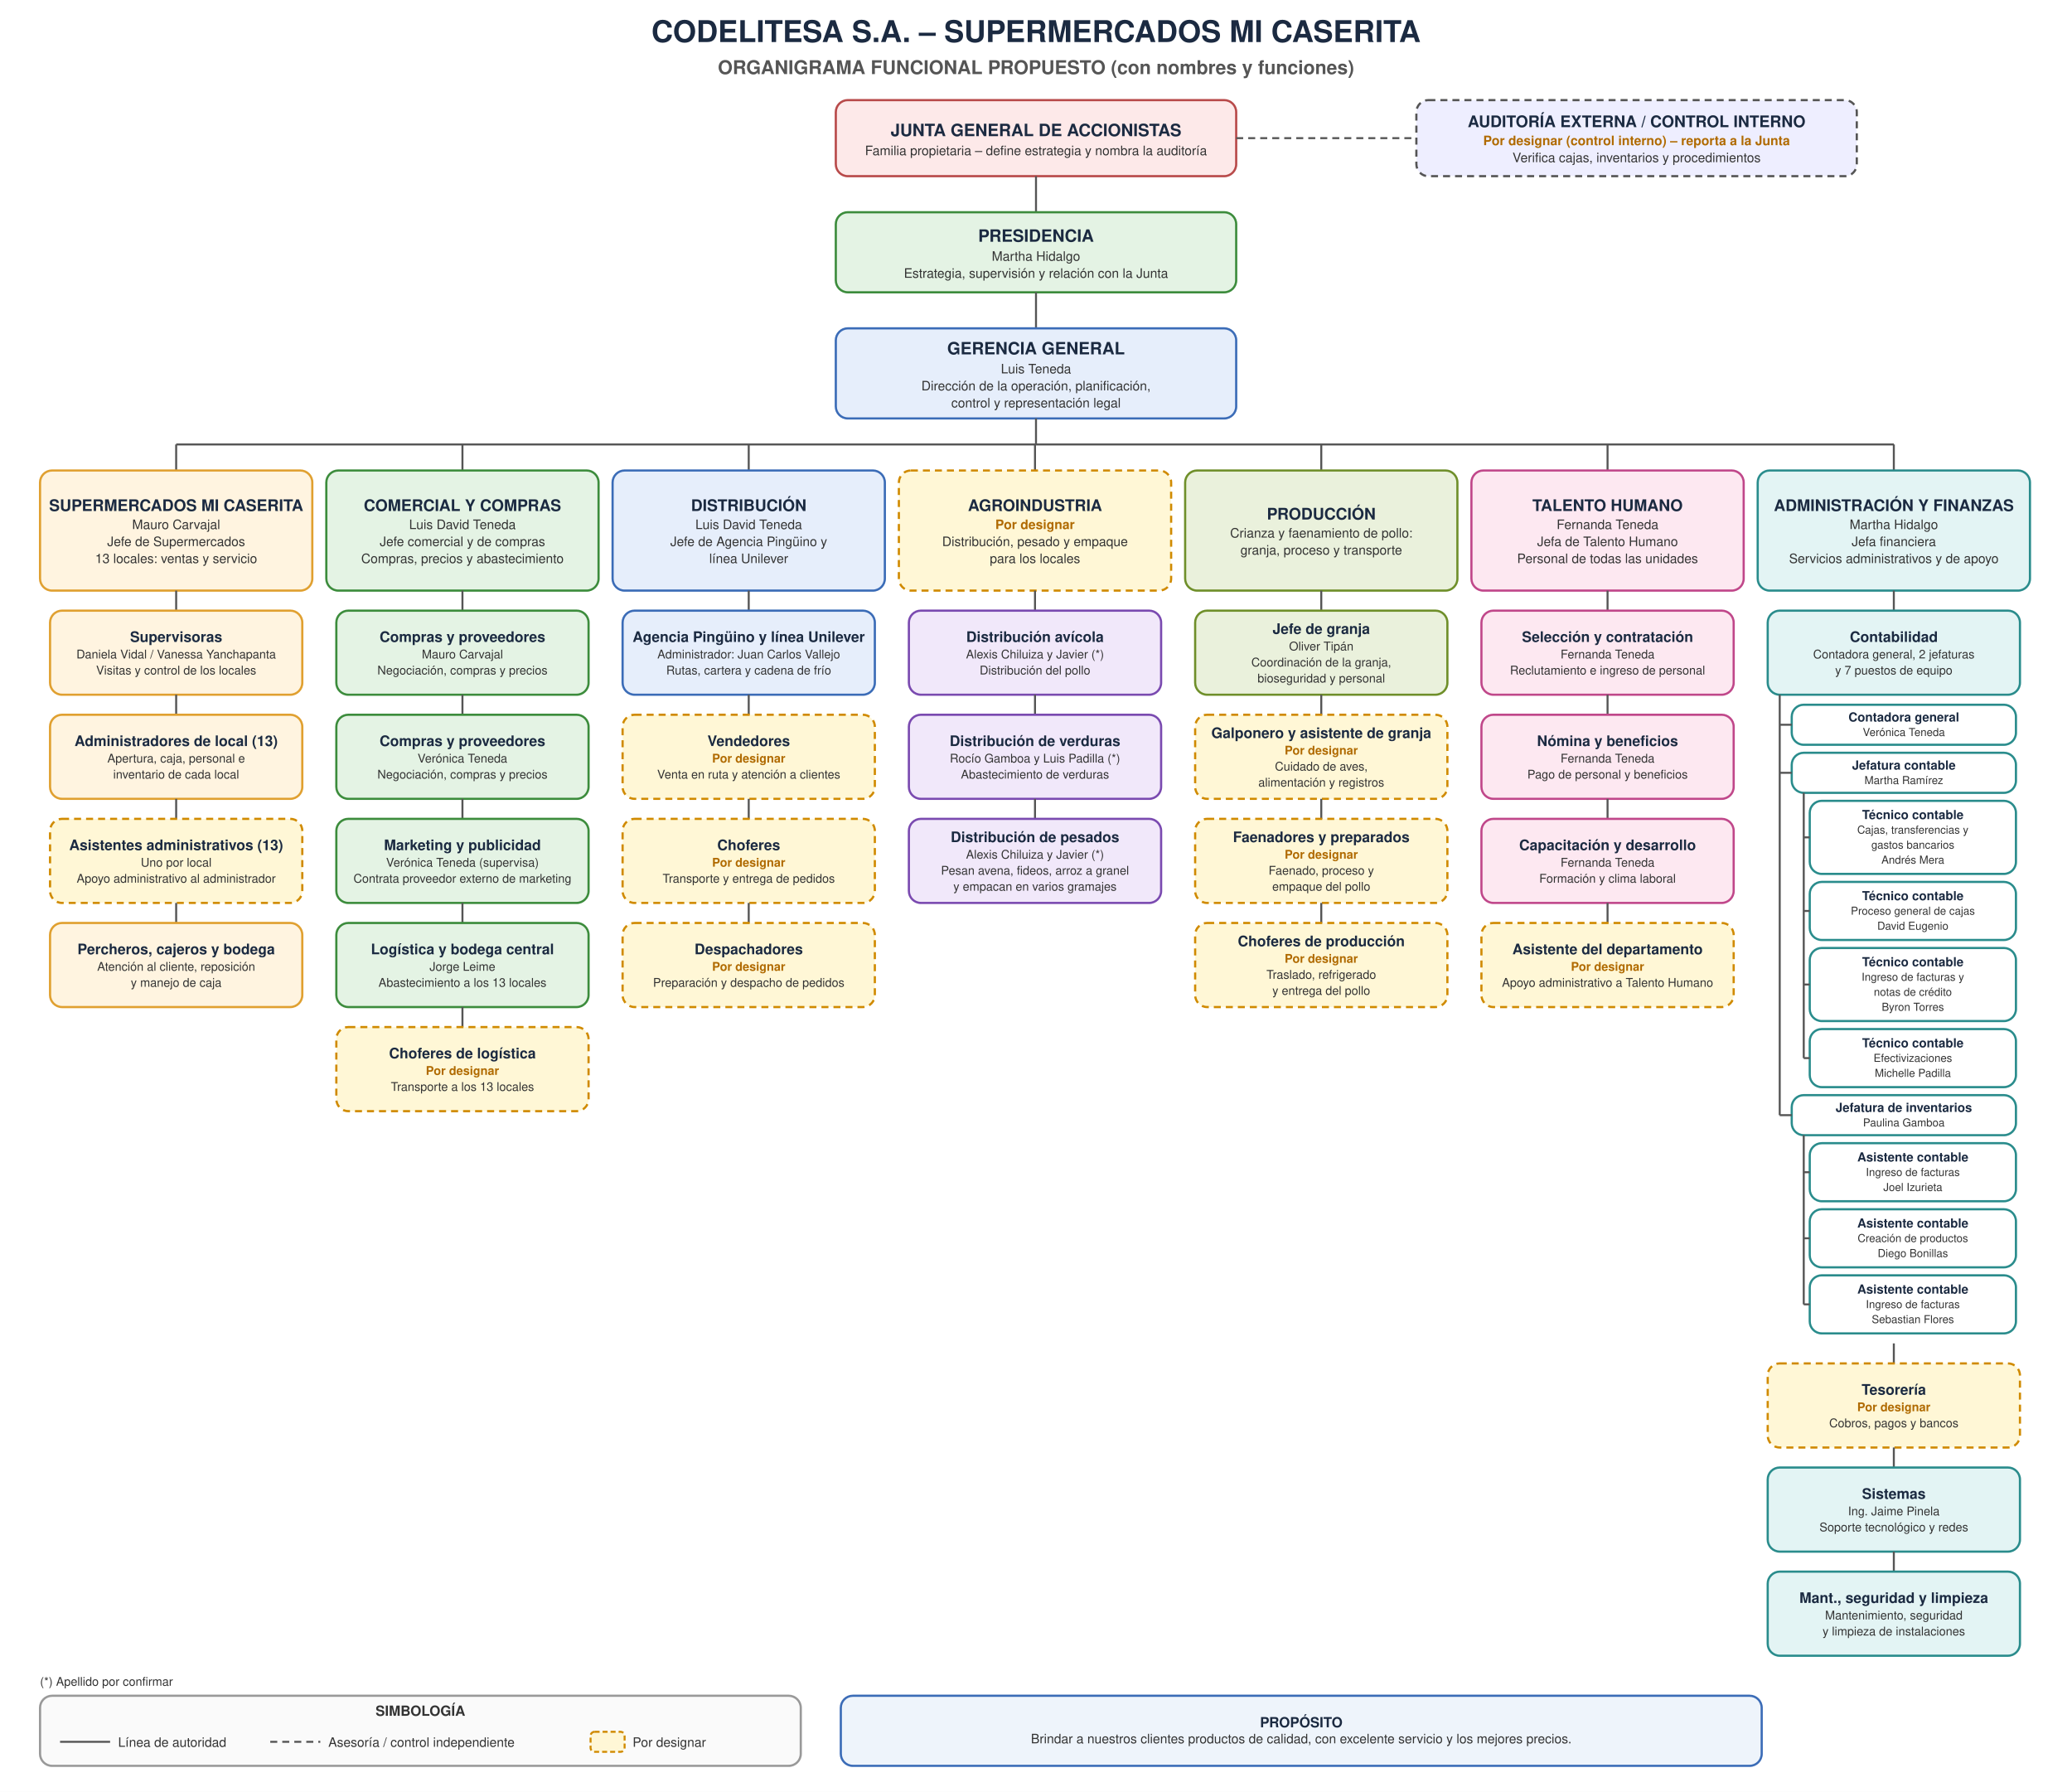
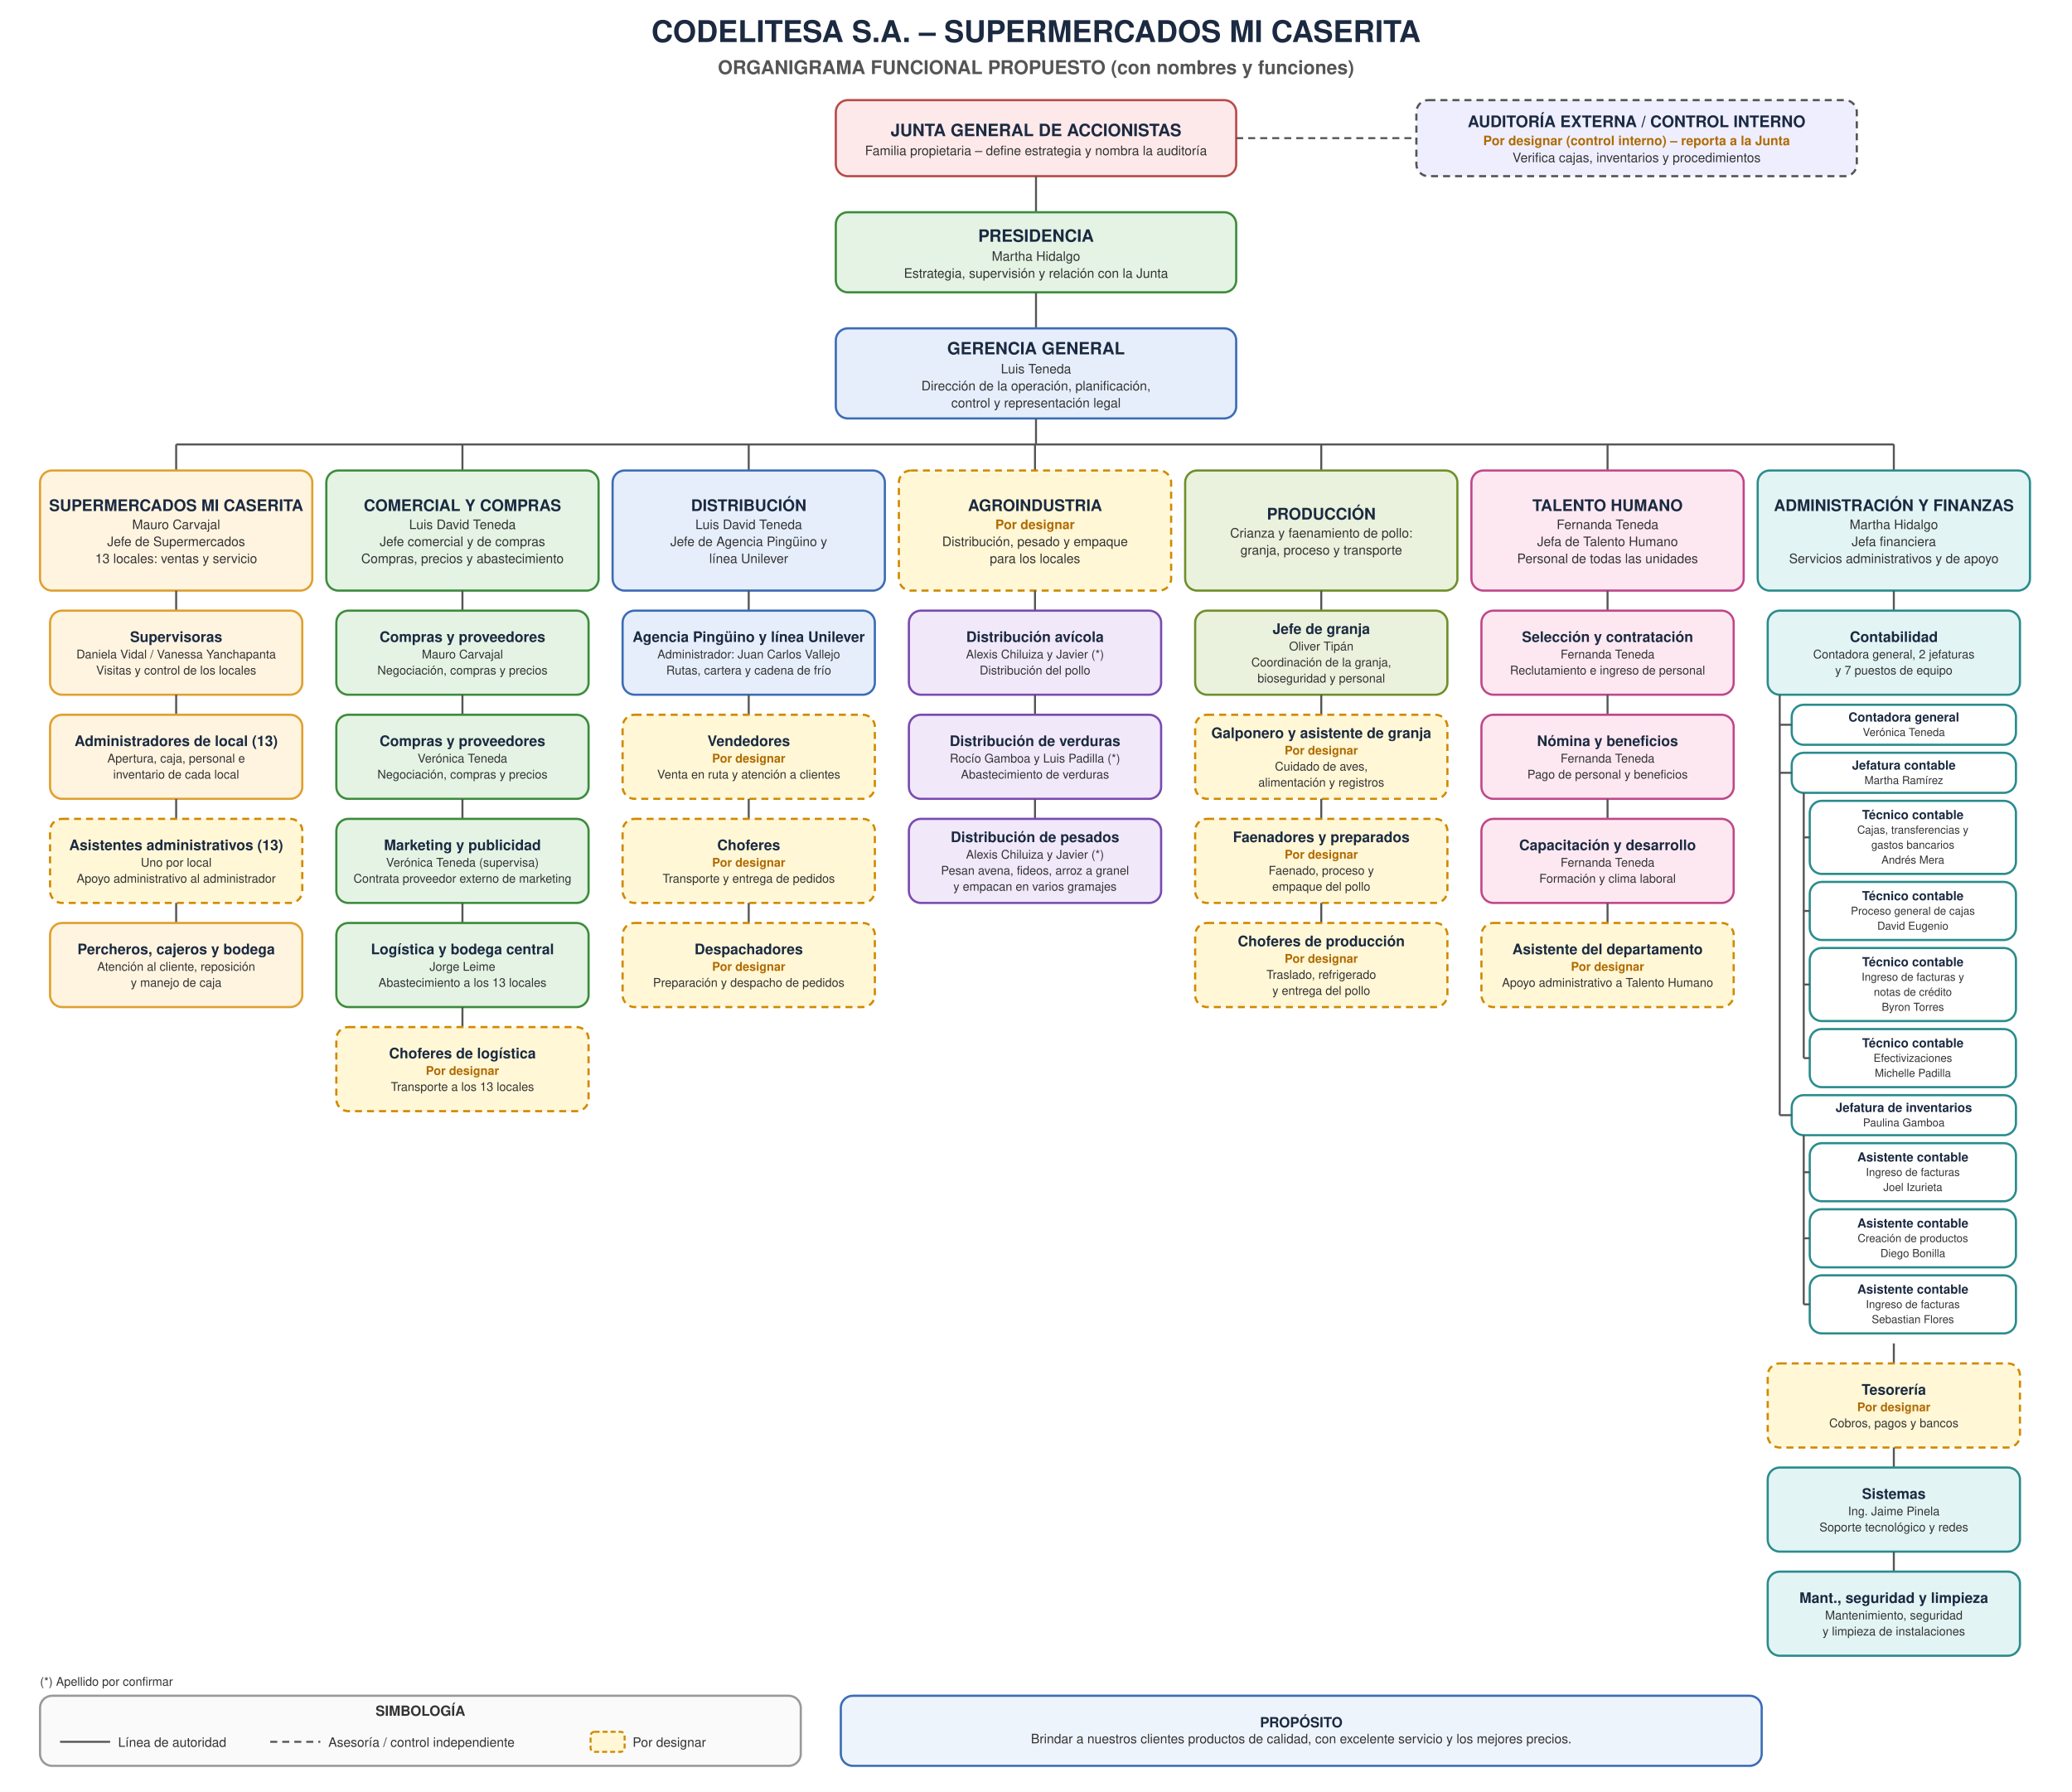
<svg xmlns="http://www.w3.org/2000/svg" width="2070" height="1790" viewBox="0 0 2070 1790" font-family="Helvetica,Arial,sans-serif">
  <rect width="100%" height="100%" fill="#fff" />
  <text x="1035.0" y="42" text-anchor="middle" font-size="30" font-weight="700" fill="#1b2a41">CODELITESA S.A. – SUPERMERCADOS MI CASERITA</text>
  <text x="1035.0" y="74" text-anchor="middle" font-size="19" font-weight="600" fill="#555">ORGANIGRAMA FUNCIONAL PROPUESTO (con nombres y funciones)</text>
  <rect x="835.0" y="100" width="400" height="76" rx="12" fill="#fde9e9" stroke="#b84a4a" stroke-width="2.2" />
  <text x="1035.0" y="136.0" text-anchor="middle" font-weight="700" font-size="17" fill="#1b2a41">JUNTA GENERAL DE ACCIONISTAS</text>
  <text x="1035.0" y="155.0" text-anchor="middle" font-size="13" fill="#333" font-weight="400">Familia propietaria – define estrategia y nombra la auditoría</text>
  <rect x="1415.0" y="100" width="440" height="76" rx="12" fill="#eef" stroke="#555" stroke-width="2.2" stroke-dasharray="7 5" />
  <text x="1635.0" y="127.0" text-anchor="middle" font-weight="700" font-size="16" fill="#1b2a41">AUDITORÍA EXTERNA / CONTROL INTERNO</text>
  <text x="1635.0" y="145.0" text-anchor="middle" font-size="13" fill="#b06a00" font-weight="700">Por designar (control interno) – reporta a la Junta</text>
  <text x="1635.0" y="162.0" text-anchor="middle" font-size="13" fill="#333" font-weight="400">Verifica cajas, inventarios y procedimientos</text>
  <path d="M1235.0,138 L1415.0,138" stroke="#555" stroke-width="2" fill="none" stroke-dasharray="7 5" />
  <path d="M1035.0,176 L1035.0,212" stroke="#555" stroke-width="2" fill="none" />
  <rect x="835.0" y="212" width="400" height="80" rx="12" fill="#e4f3e4" stroke="#3c8c3c" stroke-width="2.2" />
  <text x="1035.0" y="241.5" text-anchor="middle" font-weight="700" font-size="17" fill="#1b2a41">PRESIDENCIA</text>
  <text x="1035.0" y="260.5" text-anchor="middle" font-size="13" fill="#333" font-weight="400">Martha Hidalgo</text>
  <text x="1035.0" y="277.5" text-anchor="middle" font-size="13" fill="#333" font-weight="400">Estrategia, supervisión y relación con la Junta</text>
  <path d="M1035.0,292 L1035.0,328" stroke="#555" stroke-width="2" fill="none" />
  <rect x="835.0" y="328" width="400" height="90" rx="12" fill="#e6eefb" stroke="#3b6cb7" stroke-width="2.2" />
  <text x="1035.0" y="354.0" text-anchor="middle" font-weight="700" font-size="17" fill="#1b2a41">GERENCIA GENERAL</text>
  <text x="1035.0" y="373.0" text-anchor="middle" font-size="13" fill="#333" font-weight="400">Luis Teneda</text>
  <text x="1035.0" y="390.0" text-anchor="middle" font-size="13" fill="#333" font-weight="400">Dirección de la operación, planificación,</text>
  <text x="1035.0" y="407.0" text-anchor="middle" font-size="13" fill="#333" font-weight="400">control y representación legal</text>
  <path d="M1035.0,418 L1035.0,444" stroke="#555" stroke-width="2" fill="none" />
  <path d="M176.0,444 L176.0,470" stroke="#555" stroke-width="2" fill="none" />
  <rect x="40" y="470" width="272" height="120" rx="12" fill="#fff4e0" stroke="#e0a030" stroke-width="2.2" />
  <text x="176.0" y="510.5" text-anchor="middle" font-weight="700" font-size="16" fill="#1b2a41">SUPERMERCADOS MI CASERITA</text>
  <text x="176.0" y="528.5" text-anchor="middle" font-size="13" fill="#333" font-weight="400">Mauro Carvajal</text>
  <text x="176.0" y="545.5" text-anchor="middle" font-size="13" fill="#333" font-weight="400">Jefe de Supermercados</text>
  <text x="176.0" y="562.5" text-anchor="middle" font-size="13" fill="#333" font-weight="400">13 locales: ventas y servicio</text>
  <path d="M176.0,590 L176.0,610" stroke="#555" stroke-width="2" fill="none" />
  <rect x="50" y="610" width="252" height="84" rx="12" fill="#fff4e0" stroke="#e0a030" stroke-width="2.2" />
  <text x="176.0" y="641.25" text-anchor="middle" font-weight="700" font-size="14.5" fill="#1b2a41">Supervisoras</text>
  <text x="176.0" y="657.75" text-anchor="middle" font-size="12" fill="#333" font-weight="400">Daniela Vidal / Vanessa Yanchapanta</text>
  <text x="176.0" y="673.75" text-anchor="middle" font-size="12" fill="#333" font-weight="400">Visitas y control de los locales</text>
  <path d="M176.0,694 L176.0,714" stroke="#555" stroke-width="2" fill="none" />
  <rect x="50" y="714" width="252" height="84" rx="12" fill="#fff4e0" stroke="#e0a030" stroke-width="2.2" />
  <text x="176.0" y="745.25" text-anchor="middle" font-weight="700" font-size="14.5" fill="#1b2a41">Administradores de local (13)</text>
  <text x="176.0" y="761.75" text-anchor="middle" font-size="12" fill="#333" font-weight="400">Apertura, caja, personal e</text>
  <text x="176.0" y="777.75" text-anchor="middle" font-size="12" fill="#333" font-weight="400">inventario de cada local</text>
  <path d="M176.0,798 L176.0,818" stroke="#555" stroke-width="2" fill="none" />
  <rect x="50" y="818" width="252" height="84" rx="12" fill="#fff7d6" stroke="#d08a00" stroke-width="2.2" stroke-dasharray="7 5" />
  <text x="176.0" y="849.25" text-anchor="middle" font-weight="700" font-size="14.5" fill="#1b2a41">Asistentes administrativos (13)</text>
  <text x="176.0" y="865.75" text-anchor="middle" font-size="12" fill="#333" font-weight="400">Uno por local</text>
  <text x="176.0" y="881.75" text-anchor="middle" font-size="12" fill="#333" font-weight="400">Apoyo administrativo al administrador</text>
  <path d="M176.0,902 L176.0,922" stroke="#555" stroke-width="2" fill="none" />
  <rect x="50" y="922" width="252" height="84" rx="12" fill="#fff4e0" stroke="#e0a030" stroke-width="2.2" />
  <text x="176.0" y="953.25" text-anchor="middle" font-weight="700" font-size="14.5" fill="#1b2a41">Percheros, cajeros y bodega</text>
  <text x="176.0" y="969.75" text-anchor="middle" font-size="12" fill="#333" font-weight="400">Atención al cliente, reposición</text>
  <text x="176.0" y="985.75" text-anchor="middle" font-size="12" fill="#333" font-weight="400">y manejo de caja</text>
  <path d="M462.0,444 L462.0,470" stroke="#555" stroke-width="2" fill="none" />
  <rect x="326" y="470" width="272" height="120" rx="12" fill="#e4f3e4" stroke="#3c8c3c" stroke-width="2.2" />
  <text x="462.0" y="510.5" text-anchor="middle" font-weight="700" font-size="16" fill="#1b2a41">COMERCIAL Y COMPRAS</text>
  <text x="462.0" y="528.5" text-anchor="middle" font-size="13" fill="#333" font-weight="400">Luis David Teneda</text>
  <text x="462.0" y="545.5" text-anchor="middle" font-size="13" fill="#333" font-weight="400">Jefe comercial y de compras</text>
  <text x="462.0" y="562.5" text-anchor="middle" font-size="13" fill="#333" font-weight="400">Compras, precios y abastecimiento</text>
  <path d="M462.0,590 L462.0,610" stroke="#555" stroke-width="2" fill="none" />
  <rect x="336" y="610" width="252" height="84" rx="12" fill="#e4f3e4" stroke="#3c8c3c" stroke-width="2.2" />
  <text x="462.0" y="641.25" text-anchor="middle" font-weight="700" font-size="14.5" fill="#1b2a41">Compras y proveedores</text>
  <text x="462.0" y="657.75" text-anchor="middle" font-size="12" fill="#333" font-weight="400">Mauro Carvajal</text>
  <text x="462.0" y="673.75" text-anchor="middle" font-size="12" fill="#333" font-weight="400">Negociación, compras y precios</text>
  <path d="M462.0,694 L462.0,714" stroke="#555" stroke-width="2" fill="none" />
  <rect x="336" y="714" width="252" height="84" rx="12" fill="#e4f3e4" stroke="#3c8c3c" stroke-width="2.2" />
  <text x="462.0" y="745.25" text-anchor="middle" font-weight="700" font-size="14.5" fill="#1b2a41">Compras y proveedores</text>
  <text x="462.0" y="761.75" text-anchor="middle" font-size="12" fill="#333" font-weight="400">Verónica Teneda</text>
  <text x="462.0" y="777.75" text-anchor="middle" font-size="12" fill="#333" font-weight="400">Negociación, compras y precios</text>
  <path d="M462.0,798 L462.0,818" stroke="#555" stroke-width="2" fill="none" />
  <rect x="336" y="818" width="252" height="84" rx="12" fill="#e4f3e4" stroke="#3c8c3c" stroke-width="2.2" />
  <text x="462.0" y="849.25" text-anchor="middle" font-weight="700" font-size="14.5" fill="#1b2a41">Marketing y publicidad</text>
  <text x="462.0" y="865.75" text-anchor="middle" font-size="12" fill="#333" font-weight="400">Verónica Teneda (supervisa)</text>
  <text x="462.0" y="881.75" text-anchor="middle" font-size="12" fill="#333" font-weight="400">Contrata proveedor externo de marketing</text>
  <path d="M462.0,902 L462.0,922" stroke="#555" stroke-width="2" fill="none" />
  <rect x="336" y="922" width="252" height="84" rx="12" fill="#e4f3e4" stroke="#3c8c3c" stroke-width="2.2" />
  <text x="462.0" y="953.25" text-anchor="middle" font-weight="700" font-size="14.5" fill="#1b2a41">Logística y bodega central</text>
  <text x="462.0" y="969.75" text-anchor="middle" font-size="12" fill="#333" font-weight="400">Jorge Leime</text>
  <text x="462.0" y="985.75" text-anchor="middle" font-size="12" fill="#333" font-weight="400">Abastecimiento a los 13 locales</text>
  <path d="M462.0,1006 L462.0,1026" stroke="#555" stroke-width="2" fill="none" />
  <rect x="336" y="1026" width="252" height="84" rx="12" fill="#fff7d6" stroke="#d08a00" stroke-width="2.2" stroke-dasharray="7 5" />
  <text x="462.0" y="1057.25" text-anchor="middle" font-weight="700" font-size="14.5" fill="#1b2a41">Choferes de logística</text>
  <text x="462.0" y="1073.75" text-anchor="middle" font-size="12" fill="#b06a00" font-weight="700">Por designar</text>
  <text x="462.0" y="1089.75" text-anchor="middle" font-size="12" fill="#333" font-weight="400">Transporte a los 13 locales</text>
  <path d="M748.0,444 L748.0,470" stroke="#555" stroke-width="2" fill="none" />
  <rect x="612" y="470" width="272" height="120" rx="12" fill="#e6eefb" stroke="#3b6cb7" stroke-width="2.2" />
  <text x="748.0" y="510.5" text-anchor="middle" font-weight="700" font-size="16" fill="#1b2a41">DISTRIBUCIÓN</text>
  <text x="748.0" y="528.5" text-anchor="middle" font-size="13" fill="#333" font-weight="400">Luis David Teneda</text>
  <text x="748.0" y="545.5" text-anchor="middle" font-size="13" fill="#333" font-weight="400">Jefe de Agencia Pingüino y</text>
  <text x="748.0" y="562.5" text-anchor="middle" font-size="13" fill="#333" font-weight="400">línea Unilever</text>
  <path d="M748.0,590 L748.0,610" stroke="#555" stroke-width="2" fill="none" />
  <rect x="622" y="610" width="252" height="84" rx="12" fill="#e6eefb" stroke="#3b6cb7" stroke-width="2.2" />
  <text x="748.0" y="641.25" text-anchor="middle" font-weight="700" font-size="14.5" fill="#1b2a41">Agencia Pingüino y línea Unilever</text>
  <text x="748.0" y="657.75" text-anchor="middle" font-size="12" fill="#333" font-weight="400">Administrador: Juan Carlos Vallejo</text>
  <text x="748.0" y="673.75" text-anchor="middle" font-size="12" fill="#333" font-weight="400">Rutas, cartera y cadena de frío</text>
  <path d="M748.0,694 L748.0,714" stroke="#555" stroke-width="2" fill="none" />
  <rect x="622" y="714" width="252" height="84" rx="12" fill="#fff7d6" stroke="#d08a00" stroke-width="2.2" stroke-dasharray="7 5" />
  <text x="748.0" y="745.25" text-anchor="middle" font-weight="700" font-size="14.5" fill="#1b2a41">Vendedores</text>
  <text x="748.0" y="761.75" text-anchor="middle" font-size="12" fill="#b06a00" font-weight="700">Por designar</text>
  <text x="748.0" y="777.75" text-anchor="middle" font-size="12" fill="#333" font-weight="400">Venta en ruta y atención a clientes</text>
  <path d="M748.0,798 L748.0,818" stroke="#555" stroke-width="2" fill="none" />
  <rect x="622" y="818" width="252" height="84" rx="12" fill="#fff7d6" stroke="#d08a00" stroke-width="2.2" stroke-dasharray="7 5" />
  <text x="748.0" y="849.25" text-anchor="middle" font-weight="700" font-size="14.5" fill="#1b2a41">Choferes</text>
  <text x="748.0" y="865.75" text-anchor="middle" font-size="12" fill="#b06a00" font-weight="700">Por designar</text>
  <text x="748.0" y="881.75" text-anchor="middle" font-size="12" fill="#333" font-weight="400">Transporte y entrega de pedidos</text>
  <path d="M748.0,902 L748.0,922" stroke="#555" stroke-width="2" fill="none" />
  <rect x="622" y="922" width="252" height="84" rx="12" fill="#fff7d6" stroke="#d08a00" stroke-width="2.2" stroke-dasharray="7 5" />
  <text x="748.0" y="953.25" text-anchor="middle" font-weight="700" font-size="14.5" fill="#1b2a41">Despachadores</text>
  <text x="748.0" y="969.75" text-anchor="middle" font-size="12" fill="#b06a00" font-weight="700">Por designar</text>
  <text x="748.0" y="985.75" text-anchor="middle" font-size="12" fill="#333" font-weight="400">Preparación y despacho de pedidos</text>
  <path d="M1034.0,444 L1034.0,470" stroke="#555" stroke-width="2" fill="none" />
  <rect x="898" y="470" width="272" height="120" rx="12" fill="#fff7d6" stroke="#d08a00" stroke-width="2.2" stroke-dasharray="7 5" />
  <text x="1034.0" y="510.5" text-anchor="middle" font-weight="700" font-size="16" fill="#1b2a41">AGROINDUSTRIA</text>
  <text x="1034.0" y="528.5" text-anchor="middle" font-size="13" fill="#b06a00" font-weight="700">Por designar</text>
  <text x="1034.0" y="545.5" text-anchor="middle" font-size="13" fill="#333" font-weight="400">Distribución, pesado y empaque</text>
  <text x="1034.0" y="562.5" text-anchor="middle" font-size="13" fill="#333" font-weight="400">para los locales</text>
  <path d="M1034.0,590 L1034.0,610" stroke="#555" stroke-width="2" fill="none" />
  <rect x="908" y="610" width="252" height="84" rx="12" fill="#f1e8fa" stroke="#7a4ab0" stroke-width="2.2" />
  <text x="1034.0" y="641.25" text-anchor="middle" font-weight="700" font-size="14.5" fill="#1b2a41">Distribución avícola</text>
  <text x="1034.0" y="657.75" text-anchor="middle" font-size="12" fill="#333" font-weight="400">Alexis Chiluiza y Javier (*)</text>
  <text x="1034.0" y="673.75" text-anchor="middle" font-size="12" fill="#333" font-weight="400">Distribución del pollo</text>
  <path d="M1034.0,694 L1034.0,714" stroke="#555" stroke-width="2" fill="none" />
  <rect x="908" y="714" width="252" height="84" rx="12" fill="#f1e8fa" stroke="#7a4ab0" stroke-width="2.2" />
  <text x="1034.0" y="745.25" text-anchor="middle" font-weight="700" font-size="14.5" fill="#1b2a41">Distribución de verduras</text>
  <text x="1034.0" y="761.75" text-anchor="middle" font-size="12" fill="#333" font-weight="400">Rocío Gamboa y Luis Padilla (*)</text>
  <text x="1034.0" y="777.75" text-anchor="middle" font-size="12" fill="#333" font-weight="400">Abastecimiento de verduras</text>
  <path d="M1034.0,798 L1034.0,818" stroke="#555" stroke-width="2" fill="none" />
  <rect x="908" y="818" width="252" height="84" rx="12" fill="#f1e8fa" stroke="#7a4ab0" stroke-width="2.2" />
  <text x="1034.0" y="841.25" text-anchor="middle" font-weight="700" font-size="14.5" fill="#1b2a41">Distribución de pesados</text>
  <text x="1034.0" y="857.75" text-anchor="middle" font-size="12" fill="#333" font-weight="400">Alexis Chiluiza y Javier (*)</text>
  <text x="1034.0" y="873.75" text-anchor="middle" font-size="12" fill="#333" font-weight="400">Pesan avena, fideos, arroz a granel</text>
  <text x="1034.0" y="889.75" text-anchor="middle" font-size="12" fill="#333" font-weight="400">y empacan en varios gramajes</text>
  <path d="M1320.0,444 L1320.0,470" stroke="#555" stroke-width="2" fill="none" />
  <rect x="1184" y="470" width="272" height="120" rx="12" fill="#eaf1dc" stroke="#6f8f2a" stroke-width="2.2" />
  <text x="1320.0" y="519.0" text-anchor="middle" font-weight="700" font-size="16" fill="#1b2a41">PRODUCCIÓN</text>
  <text x="1320.0" y="537.0" text-anchor="middle" font-size="13" fill="#333" font-weight="400">Crianza y faenamiento de pollo:</text>
  <text x="1320.0" y="554.0" text-anchor="middle" font-size="13" fill="#333" font-weight="400">granja, proceso y transporte</text>
  <path d="M1320.0,590 L1320.0,610" stroke="#555" stroke-width="2" fill="none" />
  <rect x="1194" y="610" width="252" height="84" rx="12" fill="#eaf1dc" stroke="#6f8f2a" stroke-width="2.2" />
  <text x="1320.0" y="633.25" text-anchor="middle" font-weight="700" font-size="14.5" fill="#1b2a41">Jefe de granja</text>
  <text x="1320.0" y="649.75" text-anchor="middle" font-size="12" fill="#333" font-weight="400">Oliver Tipán</text>
  <text x="1320.0" y="665.75" text-anchor="middle" font-size="12" fill="#333" font-weight="400">Coordinación de la granja,</text>
  <text x="1320.0" y="681.75" text-anchor="middle" font-size="12" fill="#333" font-weight="400">bioseguridad y personal</text>
  <path d="M1320.0,694 L1320.0,714" stroke="#555" stroke-width="2" fill="none" />
  <rect x="1194" y="714" width="252" height="84" rx="12" fill="#fff7d6" stroke="#d08a00" stroke-width="2.2" stroke-dasharray="7 5" />
  <text x="1320.0" y="737.25" text-anchor="middle" font-weight="700" font-size="14.5" fill="#1b2a41">Galponero y asistente de granja</text>
  <text x="1320.0" y="753.75" text-anchor="middle" font-size="12" fill="#b06a00" font-weight="700">Por designar</text>
  <text x="1320.0" y="769.75" text-anchor="middle" font-size="12" fill="#333" font-weight="400">Cuidado de aves,</text>
  <text x="1320.0" y="785.75" text-anchor="middle" font-size="12" fill="#333" font-weight="400">alimentación y registros</text>
  <path d="M1320.0,798 L1320.0,818" stroke="#555" stroke-width="2" fill="none" />
  <rect x="1194" y="818" width="252" height="84" rx="12" fill="#fff7d6" stroke="#d08a00" stroke-width="2.2" stroke-dasharray="7 5" />
  <text x="1320.0" y="841.25" text-anchor="middle" font-weight="700" font-size="14.5" fill="#1b2a41">Faenadores y preparados</text>
  <text x="1320.0" y="857.75" text-anchor="middle" font-size="12" fill="#b06a00" font-weight="700">Por designar</text>
  <text x="1320.0" y="873.75" text-anchor="middle" font-size="12" fill="#333" font-weight="400">Faenado, proceso y</text>
  <text x="1320.0" y="889.75" text-anchor="middle" font-size="12" fill="#333" font-weight="400">empaque del pollo</text>
  <path d="M1320.0,902 L1320.0,922" stroke="#555" stroke-width="2" fill="none" />
  <rect x="1194" y="922" width="252" height="84" rx="12" fill="#fff7d6" stroke="#d08a00" stroke-width="2.2" stroke-dasharray="7 5" />
  <text x="1320.0" y="945.25" text-anchor="middle" font-weight="700" font-size="14.5" fill="#1b2a41">Choferes de producción</text>
  <text x="1320.0" y="961.75" text-anchor="middle" font-size="12" fill="#b06a00" font-weight="700">Por designar</text>
  <text x="1320.0" y="977.75" text-anchor="middle" font-size="12" fill="#333" font-weight="400">Traslado, refrigerado</text>
  <text x="1320.0" y="993.75" text-anchor="middle" font-size="12" fill="#333" font-weight="400">y entrega del pollo</text>
  <path d="M1606.0,444 L1606.0,470" stroke="#555" stroke-width="2" fill="none" />
  <rect x="1470" y="470" width="272" height="120" rx="12" fill="#fde8f1" stroke="#c0478a" stroke-width="2.2" />
  <text x="1606.0" y="510.5" text-anchor="middle" font-weight="700" font-size="16" fill="#1b2a41">TALENTO HUMANO</text>
  <text x="1606.0" y="528.5" text-anchor="middle" font-size="13" fill="#333" font-weight="400">Fernanda Teneda</text>
  <text x="1606.0" y="545.5" text-anchor="middle" font-size="13" fill="#333" font-weight="400">Jefa de Talento Humano</text>
  <text x="1606.0" y="562.5" text-anchor="middle" font-size="13" fill="#333" font-weight="400">Personal de todas las unidades</text>
  <path d="M1606.0,590 L1606.0,610" stroke="#555" stroke-width="2" fill="none" />
  <rect x="1480" y="610" width="252" height="84" rx="12" fill="#fde8f1" stroke="#c0478a" stroke-width="2.2" />
  <text x="1606.0" y="641.25" text-anchor="middle" font-weight="700" font-size="14.5" fill="#1b2a41">Selección y contratación</text>
  <text x="1606.0" y="657.75" text-anchor="middle" font-size="12" fill="#333" font-weight="400">Fernanda Teneda</text>
  <text x="1606.0" y="673.75" text-anchor="middle" font-size="12" fill="#333" font-weight="400">Reclutamiento e ingreso de personal</text>
  <path d="M1606.0,694 L1606.0,714" stroke="#555" stroke-width="2" fill="none" />
  <rect x="1480" y="714" width="252" height="84" rx="12" fill="#fde8f1" stroke="#c0478a" stroke-width="2.2" />
  <text x="1606.0" y="745.25" text-anchor="middle" font-weight="700" font-size="14.5" fill="#1b2a41">Nómina y beneficios</text>
  <text x="1606.0" y="761.75" text-anchor="middle" font-size="12" fill="#333" font-weight="400">Fernanda Teneda</text>
  <text x="1606.0" y="777.75" text-anchor="middle" font-size="12" fill="#333" font-weight="400">Pago de personal y beneficios</text>
  <path d="M1606.0,798 L1606.0,818" stroke="#555" stroke-width="2" fill="none" />
  <rect x="1480" y="818" width="252" height="84" rx="12" fill="#fde8f1" stroke="#c0478a" stroke-width="2.2" />
  <text x="1606.0" y="849.25" text-anchor="middle" font-weight="700" font-size="14.5" fill="#1b2a41">Capacitación y desarrollo</text>
  <text x="1606.0" y="865.75" text-anchor="middle" font-size="12" fill="#333" font-weight="400">Fernanda Teneda</text>
  <text x="1606.0" y="881.75" text-anchor="middle" font-size="12" fill="#333" font-weight="400">Formación y clima laboral</text>
  <path d="M1606.0,902 L1606.0,922" stroke="#555" stroke-width="2" fill="none" />
  <rect x="1480" y="922" width="252" height="84" rx="12" fill="#fff7d6" stroke="#d08a00" stroke-width="2.2" stroke-dasharray="7 5" />
  <text x="1606.0" y="953.25" text-anchor="middle" font-weight="700" font-size="14.5" fill="#1b2a41">Asistente del departamento</text>
  <text x="1606.0" y="969.75" text-anchor="middle" font-size="12" fill="#b06a00" font-weight="700">Por designar</text>
  <text x="1606.0" y="985.75" text-anchor="middle" font-size="12" fill="#333" font-weight="400">Apoyo administrativo a Talento Humano</text>
  <path d="M1892.0,444 L1892.0,470" stroke="#555" stroke-width="2" fill="none" />
  <rect x="1756" y="470" width="272" height="120" rx="12" fill="#e3f4f4" stroke="#2a8c8c" stroke-width="2.2" />
  <text x="1892.0" y="510.5" text-anchor="middle" font-weight="700" font-size="16" fill="#1b2a41">ADMINISTRACIÓN Y FINANZAS</text>
  <text x="1892.0" y="528.5" text-anchor="middle" font-size="13" fill="#333" font-weight="400">Martha Hidalgo</text>
  <text x="1892.0" y="545.5" text-anchor="middle" font-size="13" fill="#333" font-weight="400">Jefa financiera</text>
  <text x="1892.0" y="562.5" text-anchor="middle" font-size="13" fill="#333" font-weight="400">Servicios administrativos y de apoyo</text>
  <path d="M1892.0,590 L1892.0,610" stroke="#555" stroke-width="2" fill="none" />
  <rect x="1766" y="610" width="252" height="84" rx="12" fill="#e3f4f4" stroke="#2a8c8c" stroke-width="2.2" />
  <text x="1892.0" y="641.25" text-anchor="middle" font-weight="700" font-size="14.5" fill="#1b2a41">Contabilidad</text>
  <text x="1892.0" y="657.75" text-anchor="middle" font-size="12" fill="#333" font-weight="400">Contadora general, 2 jefaturas</text>
  <text x="1892.0" y="673.75" text-anchor="middle" font-size="12" fill="#333" font-weight="400">y 7 puestos de equipo</text>
  <rect x="1790" y="704" width="224" height="40" rx="12" fill="#fff" stroke="#2a8c8c" stroke-width="2.2" />
  <text x="1902.0" y="720.75" text-anchor="middle" font-weight="700" font-size="12.5" fill="#1b2a41">Contadora general</text>
  <text x="1902.0" y="735.25" text-anchor="middle" font-size="11" fill="#333" font-weight="400">Verónica Teneda</text>
  <rect x="1790" y="752" width="224" height="40" rx="12" fill="#fff" stroke="#2a8c8c" stroke-width="2.2" />
  <text x="1902.0" y="768.75" text-anchor="middle" font-weight="700" font-size="12.5" fill="#1b2a41">Jefatura contable</text>
  <text x="1902.0" y="783.25" text-anchor="middle" font-size="11" fill="#333" font-weight="400">Martha Ramírez</text>
  <rect x="1808" y="800" width="206" height="73" rx="12" fill="#fff" stroke="#2a8c8c" stroke-width="2.2" />
  <text x="1911.0" y="818.25" text-anchor="middle" font-weight="700" font-size="12.5" fill="#1b2a41">Técnico contable</text>
  <text x="1911.0" y="832.75" text-anchor="middle" font-size="11" fill="#333" font-weight="400">Cajas, transferencias y</text>
  <text x="1911.0" y="847.75" text-anchor="middle" font-size="11" fill="#333" font-weight="400">gastos bancarios</text>
  <text x="1911.0" y="862.75" text-anchor="middle" font-size="11" fill="#333" font-weight="400">Andrés Mera</text>
  <rect x="1808" y="881" width="206" height="58" rx="12" fill="#fff" stroke="#2a8c8c" stroke-width="2.2" />
  <text x="1911.0" y="899.25" text-anchor="middle" font-weight="700" font-size="12.5" fill="#1b2a41">Técnico contable</text>
  <text x="1911.0" y="913.75" text-anchor="middle" font-size="11" fill="#333" font-weight="400">Proceso general de cajas</text>
  <text x="1911.0" y="928.75" text-anchor="middle" font-size="11" fill="#333" font-weight="400">David Eugenio</text>
  <rect x="1808" y="947" width="206" height="73" rx="12" fill="#fff" stroke="#2a8c8c" stroke-width="2.2" />
  <text x="1911.0" y="965.25" text-anchor="middle" font-weight="700" font-size="12.5" fill="#1b2a41">Técnico contable</text>
  <text x="1911.0" y="979.75" text-anchor="middle" font-size="11" fill="#333" font-weight="400">Ingreso de facturas y</text>
  <text x="1911.0" y="994.75" text-anchor="middle" font-size="11" fill="#333" font-weight="400">notas de crédito</text>
  <text x="1911.0" y="1009.75" text-anchor="middle" font-size="11" fill="#333" font-weight="400">Byron Torres</text>
  <rect x="1808" y="1028" width="206" height="58" rx="12" fill="#fff" stroke="#2a8c8c" stroke-width="2.2" />
  <text x="1911.0" y="1046.25" text-anchor="middle" font-weight="700" font-size="12.5" fill="#1b2a41">Técnico contable</text>
  <text x="1911.0" y="1060.75" text-anchor="middle" font-size="11" fill="#333" font-weight="400">Efectivizaciones</text>
  <text x="1911.0" y="1075.75" text-anchor="middle" font-size="11" fill="#333" font-weight="400">Michelle Padilla</text>
  <rect x="1790" y="1094" width="224" height="40" rx="12" fill="#fff" stroke="#2a8c8c" stroke-width="2.2" />
  <text x="1902.0" y="1110.75" text-anchor="middle" font-weight="700" font-size="12.5" fill="#1b2a41">Jefatura de inventarios</text>
  <text x="1902.0" y="1125.25" text-anchor="middle" font-size="11" fill="#333" font-weight="400">Paulina Gamboa</text>
  <rect x="1808" y="1142" width="206" height="58" rx="12" fill="#fff" stroke="#2a8c8c" stroke-width="2.2" />
  <text x="1911.0" y="1160.25" text-anchor="middle" font-weight="700" font-size="12.5" fill="#1b2a41">Asistente contable</text>
  <text x="1911.0" y="1174.75" text-anchor="middle" font-size="11" fill="#333" font-weight="400">Ingreso de facturas</text>
  <text x="1911.0" y="1189.75" text-anchor="middle" font-size="11" fill="#333" font-weight="400">Joel Izurieta</text>
  <rect x="1808" y="1208" width="206" height="58" rx="12" fill="#fff" stroke="#2a8c8c" stroke-width="2.2" />
  <text x="1911.0" y="1226.25" text-anchor="middle" font-weight="700" font-size="12.5" fill="#1b2a41">Asistente contable</text>
  <text x="1911.0" y="1240.75" text-anchor="middle" font-size="11" fill="#333" font-weight="400">Creación de productos</text>
-   <text x="1911.0" y="1255.75" text-anchor="middle" font-size="11" fill="#333" font-weight="400">Diego Bonillas</text>
+   <text x="1911.0" y="1255.75" text-anchor="middle" font-size="11" fill="#333" font-weight="400">Diego Bonilla</text>
  <rect x="1808" y="1274" width="206" height="58" rx="12" fill="#fff" stroke="#2a8c8c" stroke-width="2.2" />
  <text x="1911.0" y="1292.25" text-anchor="middle" font-weight="700" font-size="12.5" fill="#1b2a41">Asistente contable</text>
  <text x="1911.0" y="1306.75" text-anchor="middle" font-size="11" fill="#333" font-weight="400">Ingreso de facturas</text>
  <text x="1911.0" y="1321.75" text-anchor="middle" font-size="11" fill="#333" font-weight="400">Sebastian Flores</text>
  <path d="M1778,694 L1778,1114.0" stroke="#555" stroke-width="2" fill="none" />
  <path d="M1778,724.0 L1790,724.0" stroke="#555" stroke-width="2" fill="none" />
  <path d="M1778,772.0 L1790,772.0" stroke="#555" stroke-width="2" fill="none" />
  <path d="M1778,1114.0 L1790,1114.0" stroke="#555" stroke-width="2" fill="none" />
  <path d="M1802,792 L1802,1057.0" stroke="#555" stroke-width="2" fill="none" />
  <path d="M1802,836.5 L1808,836.5" stroke="#555" stroke-width="2" fill="none" />
  <path d="M1802,910.0 L1808,910.0" stroke="#555" stroke-width="2" fill="none" />
  <path d="M1802,983.5 L1808,983.5" stroke="#555" stroke-width="2" fill="none" />
  <path d="M1802,1057.0 L1808,1057.0" stroke="#555" stroke-width="2" fill="none" />
  <path d="M1802,1134 L1802,1303.0" stroke="#555" stroke-width="2" fill="none" />
  <path d="M1802,1171.0 L1808,1171.0" stroke="#555" stroke-width="2" fill="none" />
  <path d="M1802,1237.0 L1808,1237.0" stroke="#555" stroke-width="2" fill="none" />
  <path d="M1802,1303.0 L1808,1303.0" stroke="#555" stroke-width="2" fill="none" />
  <path d="M1892.0,1342 L1892.0,1362" stroke="#555" stroke-width="2" fill="none" />
  <rect x="1766" y="1362" width="252" height="84" rx="12" fill="#fff7d6" stroke="#d08a00" stroke-width="2.2" stroke-dasharray="7 5" />
  <text x="1892.0" y="1393.25" text-anchor="middle" font-weight="700" font-size="14.5" fill="#1b2a41">Tesorería</text>
  <text x="1892.0" y="1409.75" text-anchor="middle" font-size="12" fill="#b06a00" font-weight="700">Por designar</text>
  <text x="1892.0" y="1425.75" text-anchor="middle" font-size="12" fill="#333" font-weight="400">Cobros, pagos y bancos</text>
  <path d="M1892.0,1446 L1892.0,1466" stroke="#555" stroke-width="2" fill="none" />
  <rect x="1766" y="1466" width="252" height="84" rx="12" fill="#e3f4f4" stroke="#2a8c8c" stroke-width="2.2" />
  <text x="1892.0" y="1497.25" text-anchor="middle" font-weight="700" font-size="14.5" fill="#1b2a41">Sistemas</text>
  <text x="1892.0" y="1513.75" text-anchor="middle" font-size="12" fill="#333" font-weight="400">Ing. Jaime Pinela</text>
  <text x="1892.0" y="1529.75" text-anchor="middle" font-size="12" fill="#333" font-weight="400">Soporte tecnológico y redes</text>
  <path d="M1892.0,1550 L1892.0,1570" stroke="#555" stroke-width="2" fill="none" />
  <rect x="1766" y="1570" width="252" height="84" rx="12" fill="#e3f4f4" stroke="#2a8c8c" stroke-width="2.2" />
  <text x="1892.0" y="1601.25" text-anchor="middle" font-weight="700" font-size="14.5" fill="#1b2a41">Mant., seguridad y limpieza</text>
  <text x="1892.0" y="1617.75" text-anchor="middle" font-size="12" fill="#333" font-weight="400">Mantenimiento, seguridad</text>
  <text x="1892.0" y="1633.75" text-anchor="middle" font-size="12" fill="#333" font-weight="400">y limpieza de instalaciones</text>
  <path d="M176.0,444 L1892.0,444" stroke="#555" stroke-width="2" fill="none" />
  <rect x="40" y="1694" width="760" height="70" rx="12" fill="#fafafa" stroke="#999" stroke-width="2.2" />
  <text x="420.0" y="1734.0" text-anchor="middle" font-weight="700" font-size="14" fill="#1b2a41" />
  <text x="420" y="1714" text-anchor="middle" font-size="14" font-weight="700" fill="#333">SIMBOLOGÍA</text>
  <path d="M60,1740 L110,1740" stroke="#555" stroke-width="2" fill="none" />
  <text x="118" y="1745" text-anchor="start" font-size="13" font-weight="400" fill="#333">Línea de autoridad</text>
  <path d="M270,1740 L320,1740" stroke="#555" stroke-width="2" fill="none" stroke-dasharray="7 5" />
  <text x="328" y="1745" text-anchor="start" font-size="13" font-weight="400" fill="#333">Asesoría / control independiente</text>
  <rect x="590" y="1730" width="34" height="20" rx="4" fill="#fff7d6" stroke="#d08a00" stroke-width="2" stroke-dasharray="5 3" />
  <text x="632" y="1745" text-anchor="start" font-size="13" font-weight="400" fill="#333">Por designar</text>
  <text x="40" y="1684" text-anchor="start" font-size="12" font-weight="400" fill="#333">(*) Apellido por confirmar</text>
  <rect x="840" y="1694" width="920" height="70" rx="12" fill="#eef4fb" stroke="#3b6cb7" stroke-width="2.2" />
  <text x="1300.0" y="1725.5" text-anchor="middle" font-weight="700" font-size="14" fill="#1b2a41">PROPÓSITO</text>
  <text x="1300.0" y="1741.5" text-anchor="middle" font-size="13" fill="#333" font-weight="400">Brindar a nuestros clientes productos de calidad, con excelente servicio y los mejores precios.</text>
</svg>
